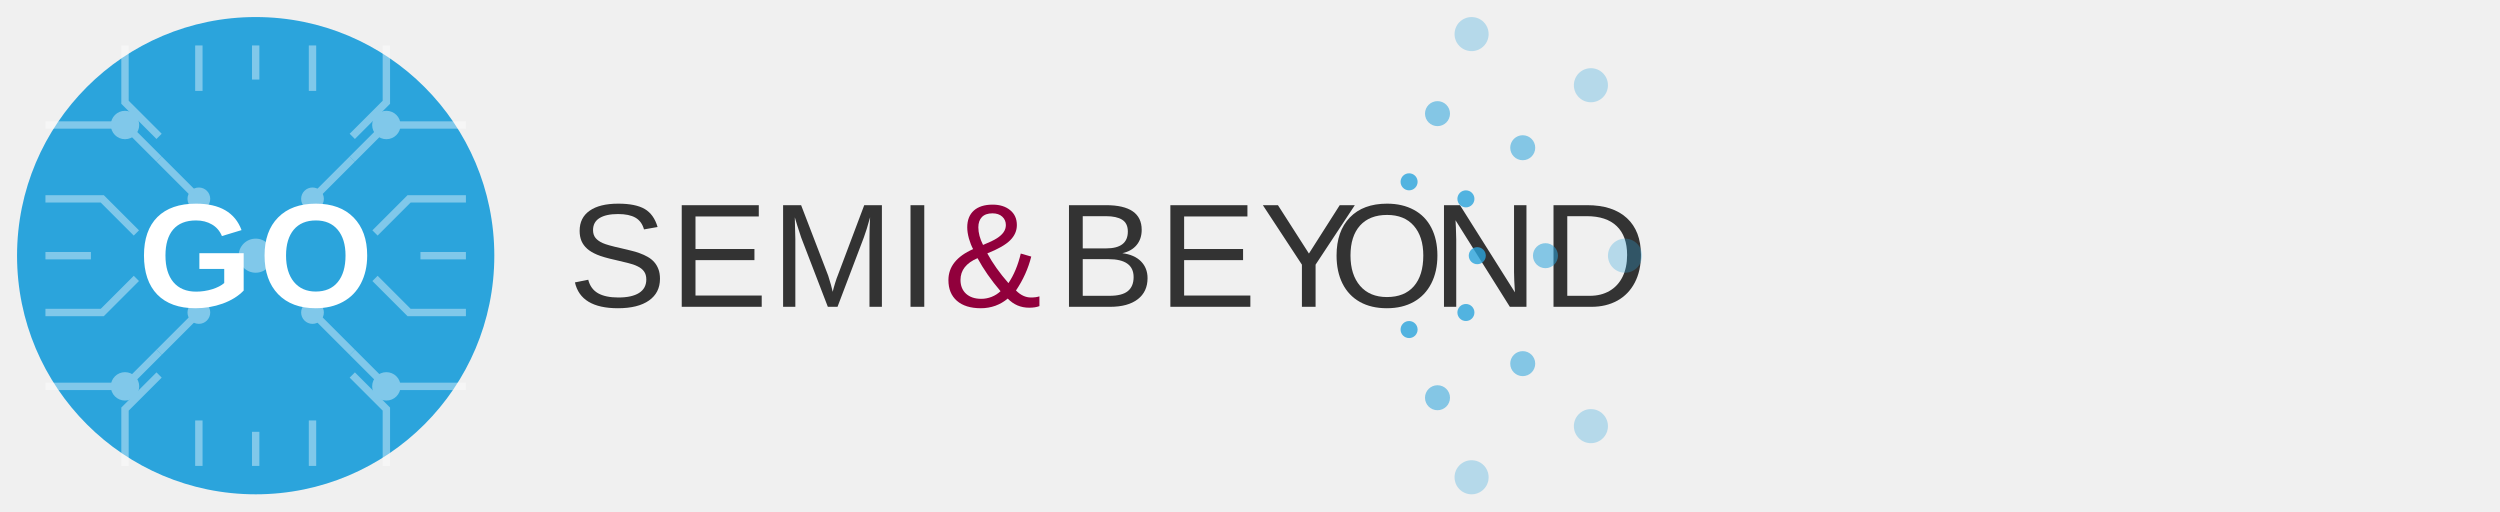
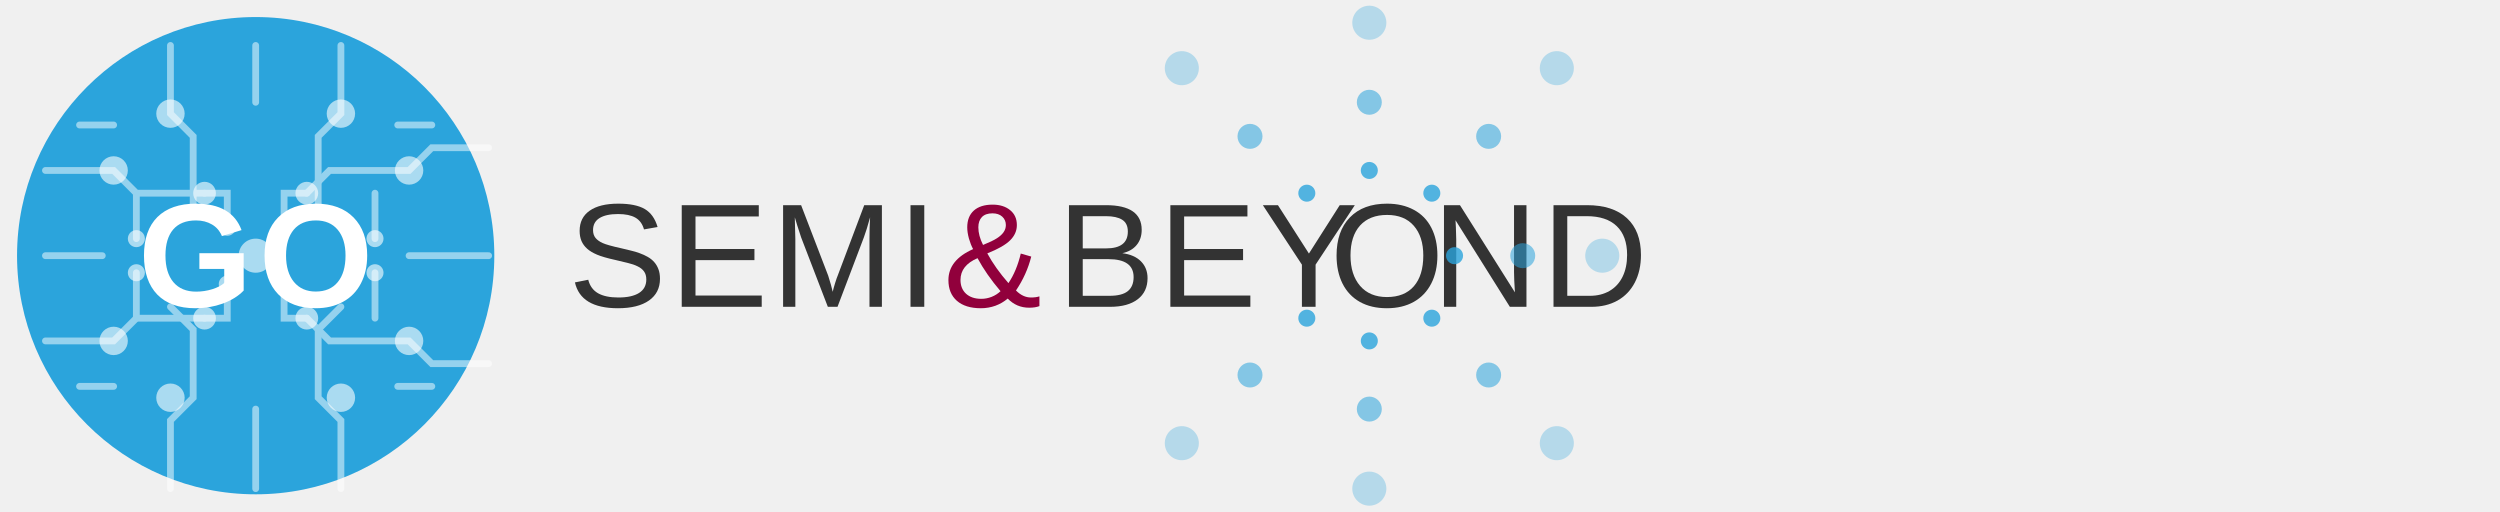
<svg xmlns="http://www.w3.org/2000/svg" viewBox="0 0 440 90">
  <defs>
    <style>
      .logo-text { font-family: 'Montserrat', 'Segoe UI', 'Helvetica Neue', Arial, sans-serif; }
    </style>
  </defs>
  <circle cx="45" cy="45" r="42" fill="#2ba4dc" />
-   <g stroke="#fff" stroke-width="1.3" fill="none" opacity="0.4">
-     <path d="M8 22 H22 L28 28" />
-     <path d="M8 35 H18 L24 41" />
-     <path d="M8 45 H16" />
-     <path d="M8 55 H18 L24 49" />
-     <path d="M8 68 H22 L28 62" />
-     <path d="M62 28 L68 22 H82" />
-     <path d="M66 41 L72 35 H82" />
-     <path d="M74 45 H82" />
-     <path d="M66 49 L72 55 H82" />
-     <path d="M62 62 L68 68 H82" />
-     <path d="M22 8 V18 L28 24" />
-     <path d="M35 8 V16" />
-     <path d="M45 8 V14" />
-     <path d="M55 8 V16" />
-     <path d="M68 8 V18 L62 24" />
-     <path d="M22 82 V72 L28 66" />
-     <path d="M35 82 V74" />
-     <path d="M45 82 V76" />
-     <path d="M55 82 V74" />
-     <path d="M68 82 V72 L62 66" />
-     <path d="M28 28 L35 35" />
-     <path d="M62 28 L55 35" />
-     <path d="M28 62 L35 55" />
-     <path d="M62 62 L55 55" />
-     <circle cx="22" cy="22" r="2.5" fill="#fff" stroke="none" />
-     <circle cx="68" cy="22" r="2.5" fill="#fff" stroke="none" />
-     <circle cx="22" cy="68" r="2.5" fill="#fff" stroke="none" />
-     <circle cx="68" cy="68" r="2.5" fill="#fff" stroke="none" />
-     <circle cx="35" cy="35" r="2" fill="#fff" stroke="none" />
-     <circle cx="55" cy="35" r="2" fill="#fff" stroke="none" />
-     <circle cx="35" cy="55" r="2" fill="#fff" stroke="none" />
-     <circle cx="55" cy="55" r="2" fill="#fff" stroke="none" />
-     <circle cx="45" cy="45" r="3" fill="#fff" stroke="none" />
+   <g stroke="#fff" stroke-width="1.2" fill="none" opacity="0.5" stroke-linecap="round">
+     <path d="M8 30 H20 L24 34 H36" />
+     <path d="M8 45 H18" />
+     <path d="M8 60 H20 L24 56 H36" />
+     <path d="M54 34 L58 30 H72 L76 26 H86" />
+     <path d="M72 45 H86" />
+     <path d="M54 56 L58 60 H72 L76 64 H86" />
+     <path d="M30 8 V20 L34 24 V36" />
+     <path d="M45 8 V18" />
+     <path d="M60 8 V20 L56 24 V36" />
+     <path d="M30 54 L34 58 V70 L30 74 V86" />
+     <path d="M45 72 V86" />
+     <path d="M60 54 L56 58 V70 L60 74 V86" />
+     <path d="M36 34 H40 V40" />
+     <path d="M54 34 H50 V40" />
+     <path d="M40 50 V56 H36" />
+     <path d="M50 50 V56 H54" />
+     <path d="M24 34 V42" />
+     <path d="M66 34 V42" />
+     <path d="M24 48 V56" />
+     <path d="M66 48 V56" />
+     <path d="M14 22 H20" />
+     <path d="M14 68 H20" />
+     <path d="M70 22 H76" />
+     <path d="M70 68 H76" />
+   </g>
+   <g fill="#fff" opacity="0.6">
+     <circle cx="20" cy="30" r="2.5" />
+     <circle cx="72" cy="30" r="2.5" />
+     <circle cx="20" cy="60" r="2.5" />
+     <circle cx="72" cy="60" r="2.5" />
+     <circle cx="30" cy="20" r="2.5" />
+     <circle cx="60" cy="20" r="2.5" />
+     <circle cx="30" cy="70" r="2.5" />
+     <circle cx="60" cy="70" r="2.5" />
+     <circle cx="36" cy="34" r="2" />
+     <circle cx="54" cy="34" r="2" />
+     <circle cx="36" cy="56" r="2" />
+     <circle cx="54" cy="56" r="2" />
+     <circle cx="45" cy="45" r="3" />
+     <circle cx="24" cy="42" r="1.5" />
+     <circle cx="66" cy="42" r="1.5" />
+     <circle cx="24" cy="48" r="1.5" />
+     <circle cx="66" cy="48" r="1.5" />
+     <circle cx="40" cy="40" r="1.5" />
+     <circle cx="50" cy="40" r="1.5" />
+     <circle cx="40" cy="50" r="1.5" />
+     <circle cx="50" cy="50" r="1.5" />
  </g>
  <text x="45" y="54" class="logo-text" font-size="26" font-weight="600" fill="white" text-anchor="middle" letter-spacing="1">GO</text>
  <text x="100" y="54" class="logo-text" font-size="26" font-weight="500" fill="#333" letter-spacing="0.5">SEMI</text>
  <text x="166" y="54" class="logo-text" font-size="26" font-weight="500" fill="#91003c">&amp;</text>
  <text x="186" y="54" class="logo-text" font-size="26" font-weight="500" fill="#333" letter-spacing="0.5">BEY</text>
  <text x="234" y="54" class="logo-text" font-size="26" font-weight="500" fill="#333" letter-spacing="0.5">O</text>
  <text x="252" y="54" class="logo-text" font-size="26" font-weight="500" fill="#333" letter-spacing="0.5">ND</text>
  <g>
-     <circle cx="260" cy="45" r="1.5" fill="#2ba4dc" opacity="0.8" />
-     <circle cx="272" cy="45" r="2.2" fill="#2ba4dc" opacity="0.55" />
-     <circle cx="286" cy="45" r="3" fill="#2ba4dc" opacity="0.3" />
-     <circle cx="258" cy="35" r="1.5" fill="#2ba4dc" opacity="0.8" />
-     <circle cx="268" cy="26" r="2.2" fill="#2ba4dc" opacity="0.55" />
-     <circle cx="280" cy="15" r="3" fill="#2ba4dc" opacity="0.3" />
-     <circle cx="258" cy="55" r="1.5" fill="#2ba4dc" opacity="0.8" />
-     <circle cx="268" cy="64" r="2.2" fill="#2ba4dc" opacity="0.55" />
-     <circle cx="280" cy="75" r="3" fill="#2ba4dc" opacity="0.3" />
-     <circle cx="248" cy="32" r="1.5" fill="#2ba4dc" opacity="0.8" />
-     <circle cx="253" cy="20" r="2.2" fill="#2ba4dc" opacity="0.55" />
-     <circle cx="259" cy="6" r="3" fill="#2ba4dc" opacity="0.3" />
-     <circle cx="248" cy="58" r="1.5" fill="#2ba4dc" opacity="0.8" />
-     <circle cx="253" cy="70" r="2.2" fill="#2ba4dc" opacity="0.55" />
-     <circle cx="259" cy="84" r="3" fill="#2ba4dc" opacity="0.3" />
+     <circle cx="256" cy="45" r="1.5" fill="#2ba4dc" opacity="0.8" />
+     <circle cx="268" cy="45" r="2.2" fill="#2ba4dc" opacity="0.55" />
+     <circle cx="282" cy="45" r="3" fill="#2ba4dc" opacity="0.3" />
+     <circle cx="252" cy="34" r="1.5" fill="#2ba4dc" opacity="0.8" />
+     <circle cx="262" cy="24" r="2.2" fill="#2ba4dc" opacity="0.55" />
+     <circle cx="274" cy="12" r="3" fill="#2ba4dc" opacity="0.3" />
+     <circle cx="241" cy="30" r="1.5" fill="#2ba4dc" opacity="0.8" />
+     <circle cx="241" cy="18" r="2.2" fill="#2ba4dc" opacity="0.55" />
+     <circle cx="241" cy="4" r="3" fill="#2ba4dc" opacity="0.3" />
+     <circle cx="230" cy="34" r="1.5" fill="#2ba4dc" opacity="0.8" />
+     <circle cx="220" cy="24" r="2.2" fill="#2ba4dc" opacity="0.55" />
+     <circle cx="208" cy="12" r="3" fill="#2ba4dc" opacity="0.3" />
+     <circle cx="241" cy="60" r="1.5" fill="#2ba4dc" opacity="0.8" />
+     <circle cx="241" cy="72" r="2.2" fill="#2ba4dc" opacity="0.55" />
+     <circle cx="241" cy="86" r="3" fill="#2ba4dc" opacity="0.3" />
+     <circle cx="252" cy="56" r="1.5" fill="#2ba4dc" opacity="0.8" />
+     <circle cx="262" cy="66" r="2.2" fill="#2ba4dc" opacity="0.55" />
+     <circle cx="274" cy="78" r="3" fill="#2ba4dc" opacity="0.3" />
+     <circle cx="230" cy="56" r="1.5" fill="#2ba4dc" opacity="0.8" />
+     <circle cx="220" cy="66" r="2.2" fill="#2ba4dc" opacity="0.55" />
+     <circle cx="208" cy="78" r="3" fill="#2ba4dc" opacity="0.3" />
  </g>
</svg>
